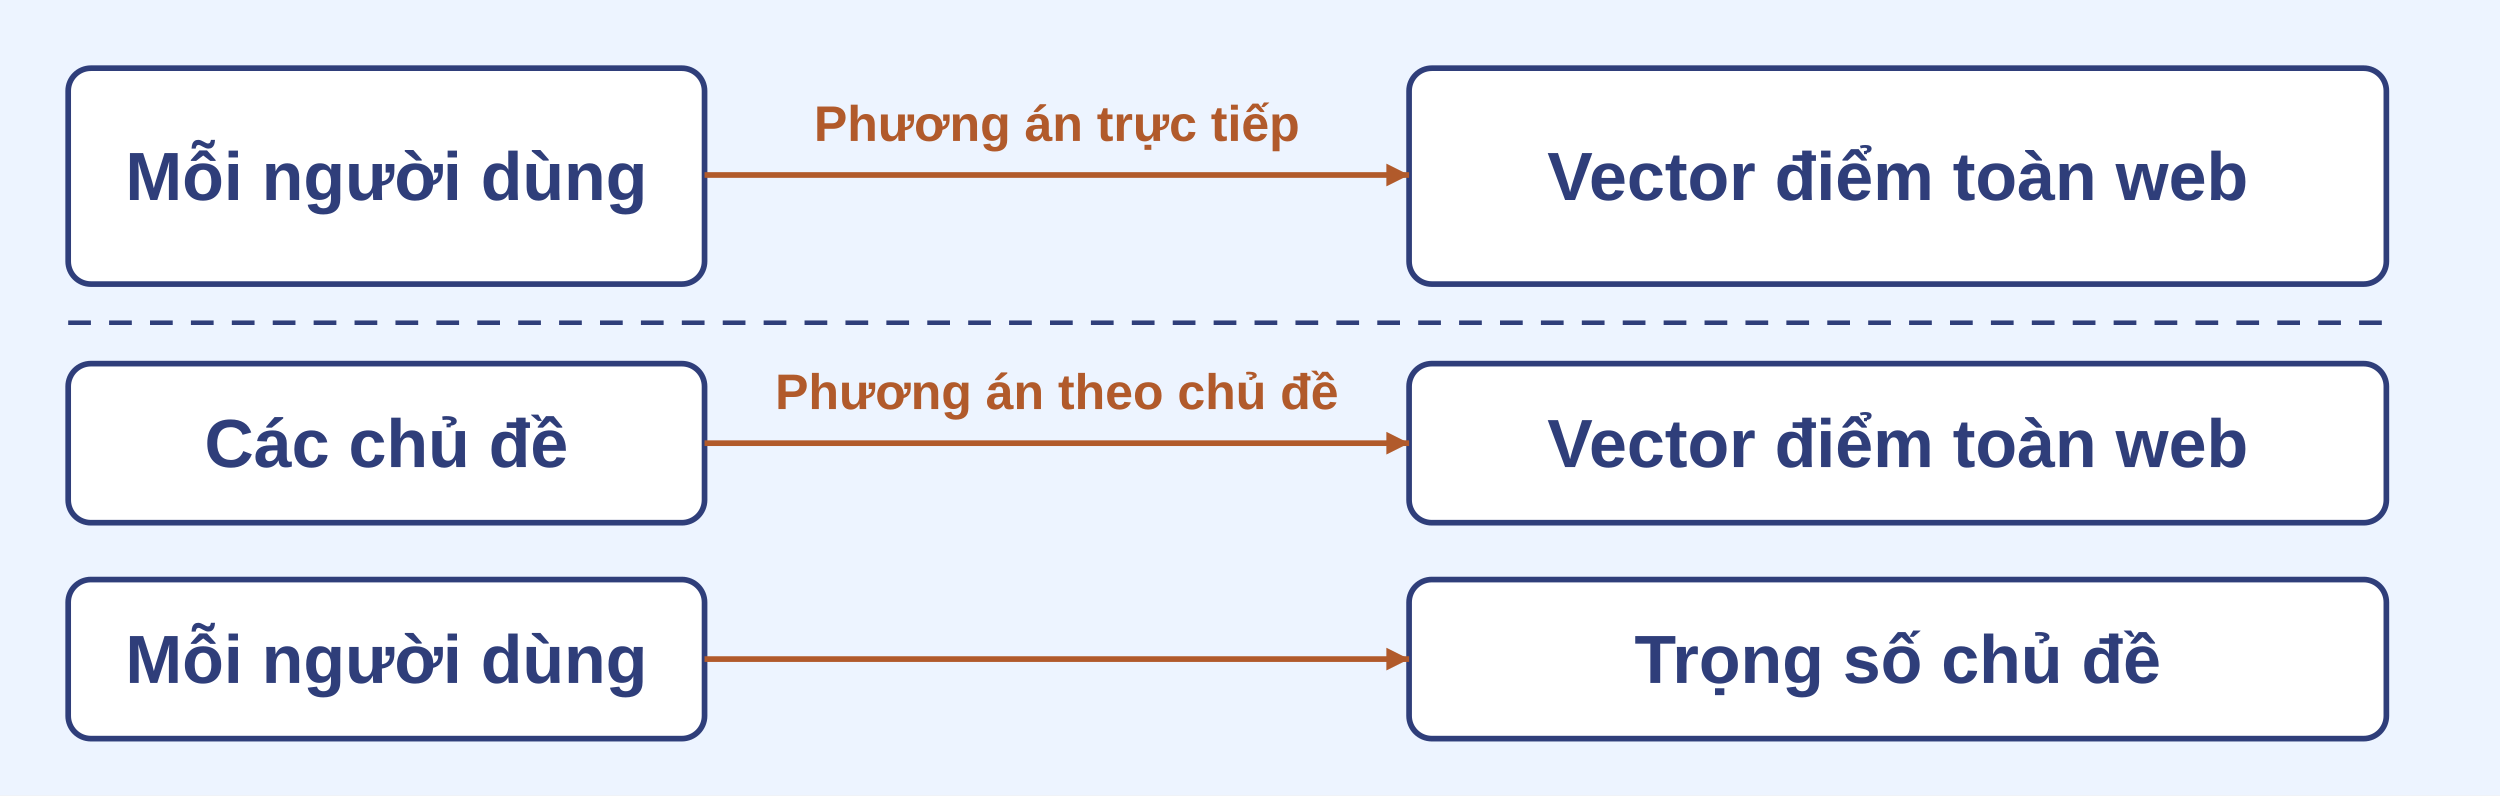
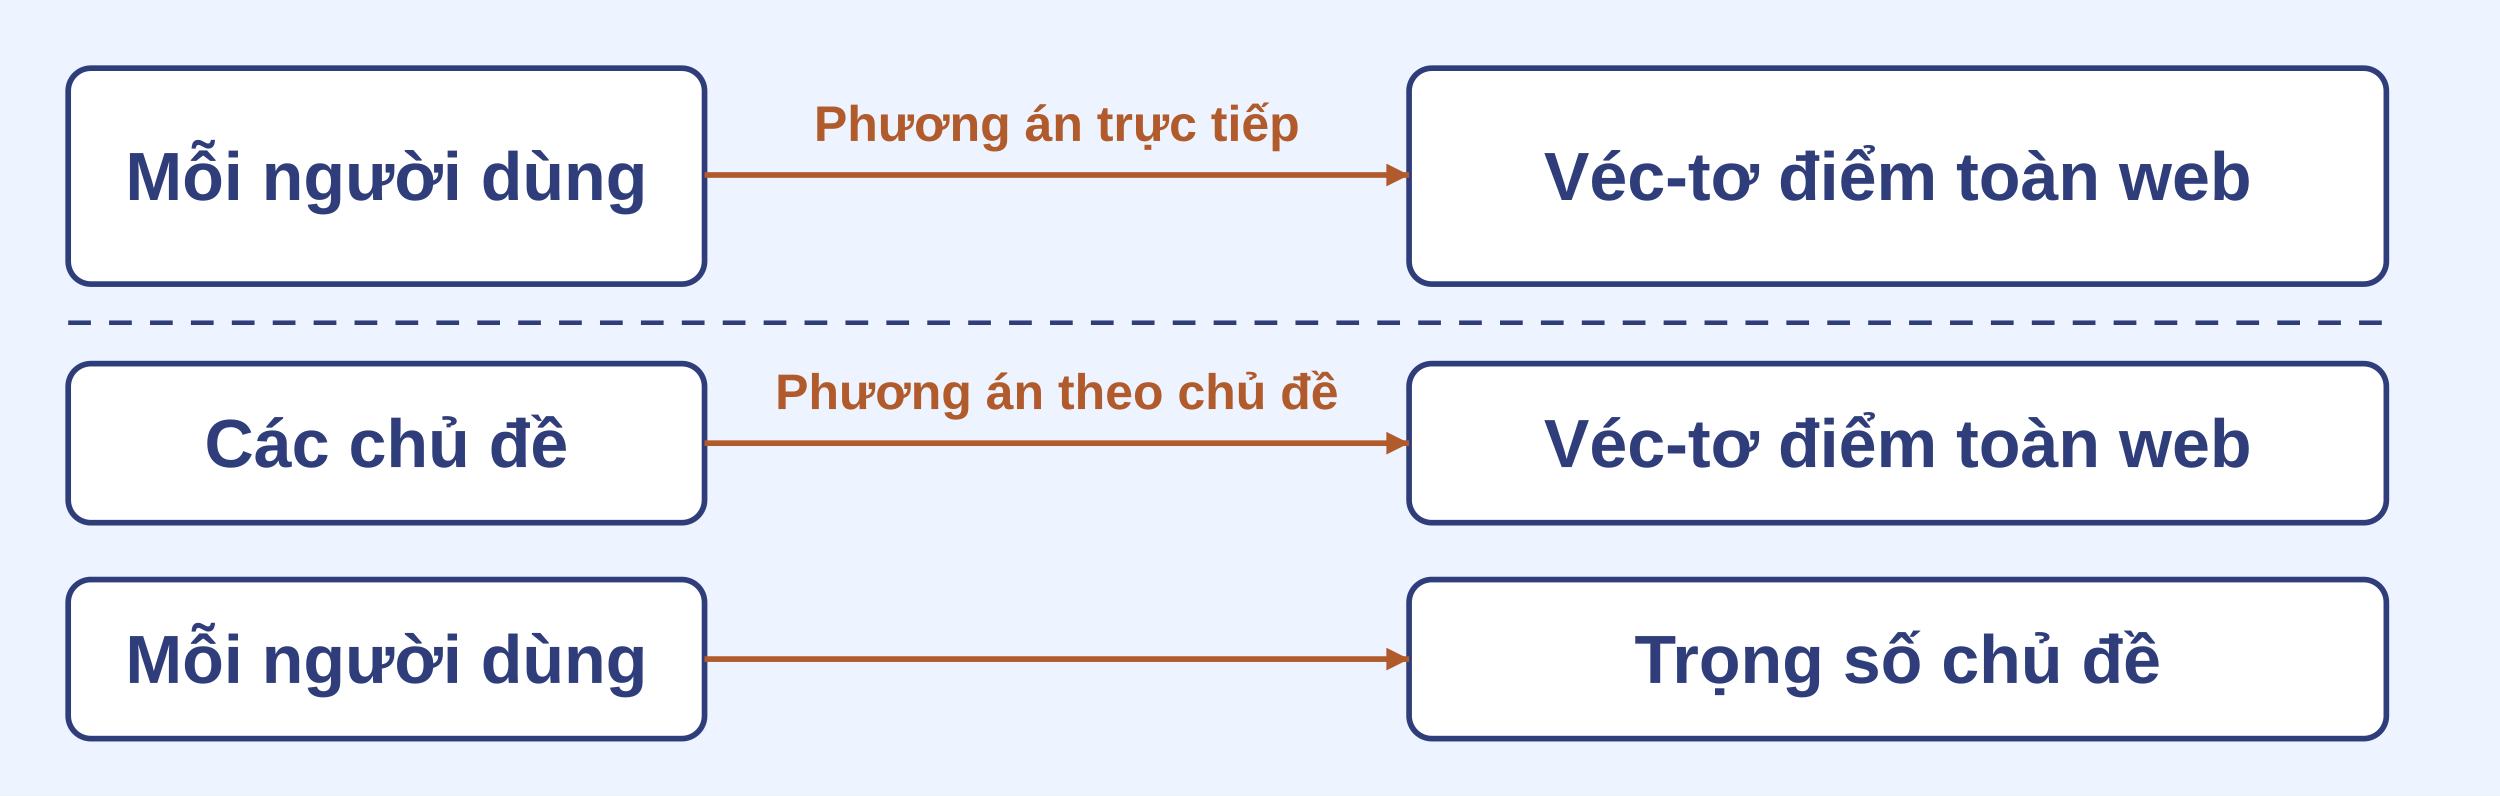
<svg xmlns="http://www.w3.org/2000/svg" viewBox="0 0 1100 350" width="1100" height="350" role="img" aria-labelledby="storage-t storage-d">
  <defs>
    <marker id="storage-arw" markerUnits="userSpaceOnUse" markerWidth="12" markerHeight="12" refX="10" refY="5" orient="auto">
      <path d="M0,0 L10,5 L0,10 Z" fill="#B15A2B" />
    </marker>
  </defs>
  <rect x="0" y="0" width="1100" height="350" fill="#edf4ff" />
  <rect x="30" y="30" width="280" height="95" rx="10" fill="#ffffff" stroke="#2F3E7A" stroke-width="2.5" />
  <text x="170.0" y="88.0" font-family="Arial, sans-serif" font-size="30" fill="#2F3E7A" font-weight="bold" text-anchor="middle">Mỗi người dùng</text>
  <rect x="620" y="30" width="430" height="95" rx="10" fill="#ffffff" stroke="#2F3E7A" stroke-width="2.5" />
-   <text x="835.0" y="88.0" font-family="Arial, sans-serif" font-size="30" fill="#2F3E7A" font-weight="bold" text-anchor="middle">Vector điểm toàn web</text>
+   <text x="835.0" y="88.0" font-family="Arial, sans-serif" font-size="30" fill="#2F3E7A" font-weight="bold" text-anchor="middle">Véc-tơ điểm toàn web</text>
  <path d="M 310,77 L 620,77" fill="none" stroke="#B15A2B" stroke-width="2.5" marker-end="url(#storage-arw)" data-source="" data-target="" />
  <text x="465" y="62" font-family="Arial, sans-serif" font-size="22" fill="#B15A2B" font-weight="bold" text-anchor="middle">Phương án trực tiếp</text>
  <line x1="30" y1="142" x2="1050" y2="142" stroke="#2F3E7A" stroke-width="2" stroke-dasharray="10 8" />
  <rect x="30" y="160" width="280" height="70" rx="10" fill="#ffffff" stroke="#2F3E7A" stroke-width="2.5" />
  <text x="170.0" y="205.5" font-family="Arial, sans-serif" font-size="30" fill="#2F3E7A" font-weight="bold" text-anchor="middle">Các chủ đề</text>
  <rect x="620" y="160" width="430" height="70" rx="10" fill="#ffffff" stroke="#2F3E7A" stroke-width="2.5" />
-   <text x="835.0" y="205.5" font-family="Arial, sans-serif" font-size="30" fill="#2F3E7A" font-weight="bold" text-anchor="middle">Vector điểm toàn web</text>
+   <text x="835.0" y="205.5" font-family="Arial, sans-serif" font-size="30" fill="#2F3E7A" font-weight="bold" text-anchor="middle">Véc-tơ điểm toàn web</text>
  <path d="M 310,195 L 620,195" fill="none" stroke="#B15A2B" stroke-width="2.5" marker-end="url(#storage-arw)" data-source="" data-target="" />
  <text x="465" y="180" font-family="Arial, sans-serif" font-size="22" fill="#B15A2B" font-weight="bold" text-anchor="middle">Phương án theo chủ đề</text>
  <rect x="30" y="255" width="280" height="70" rx="10" fill="#ffffff" stroke="#2F3E7A" stroke-width="2.5" />
  <text x="170.0" y="300.5" font-family="Arial, sans-serif" font-size="30" fill="#2F3E7A" font-weight="bold" text-anchor="middle">Mỗi người dùng</text>
  <rect x="620" y="255" width="430" height="70" rx="10" fill="#ffffff" stroke="#2F3E7A" stroke-width="2.5" />
  <text x="835.0" y="300.5" font-family="Arial, sans-serif" font-size="30" fill="#2F3E7A" font-weight="bold" text-anchor="middle">Trọng số chủ đề</text>
  <path d="M 310,290 L 620,290" fill="none" stroke="#B15A2B" stroke-width="2.5" marker-end="url(#storage-arw)" data-source="" data-target="" />
</svg>
